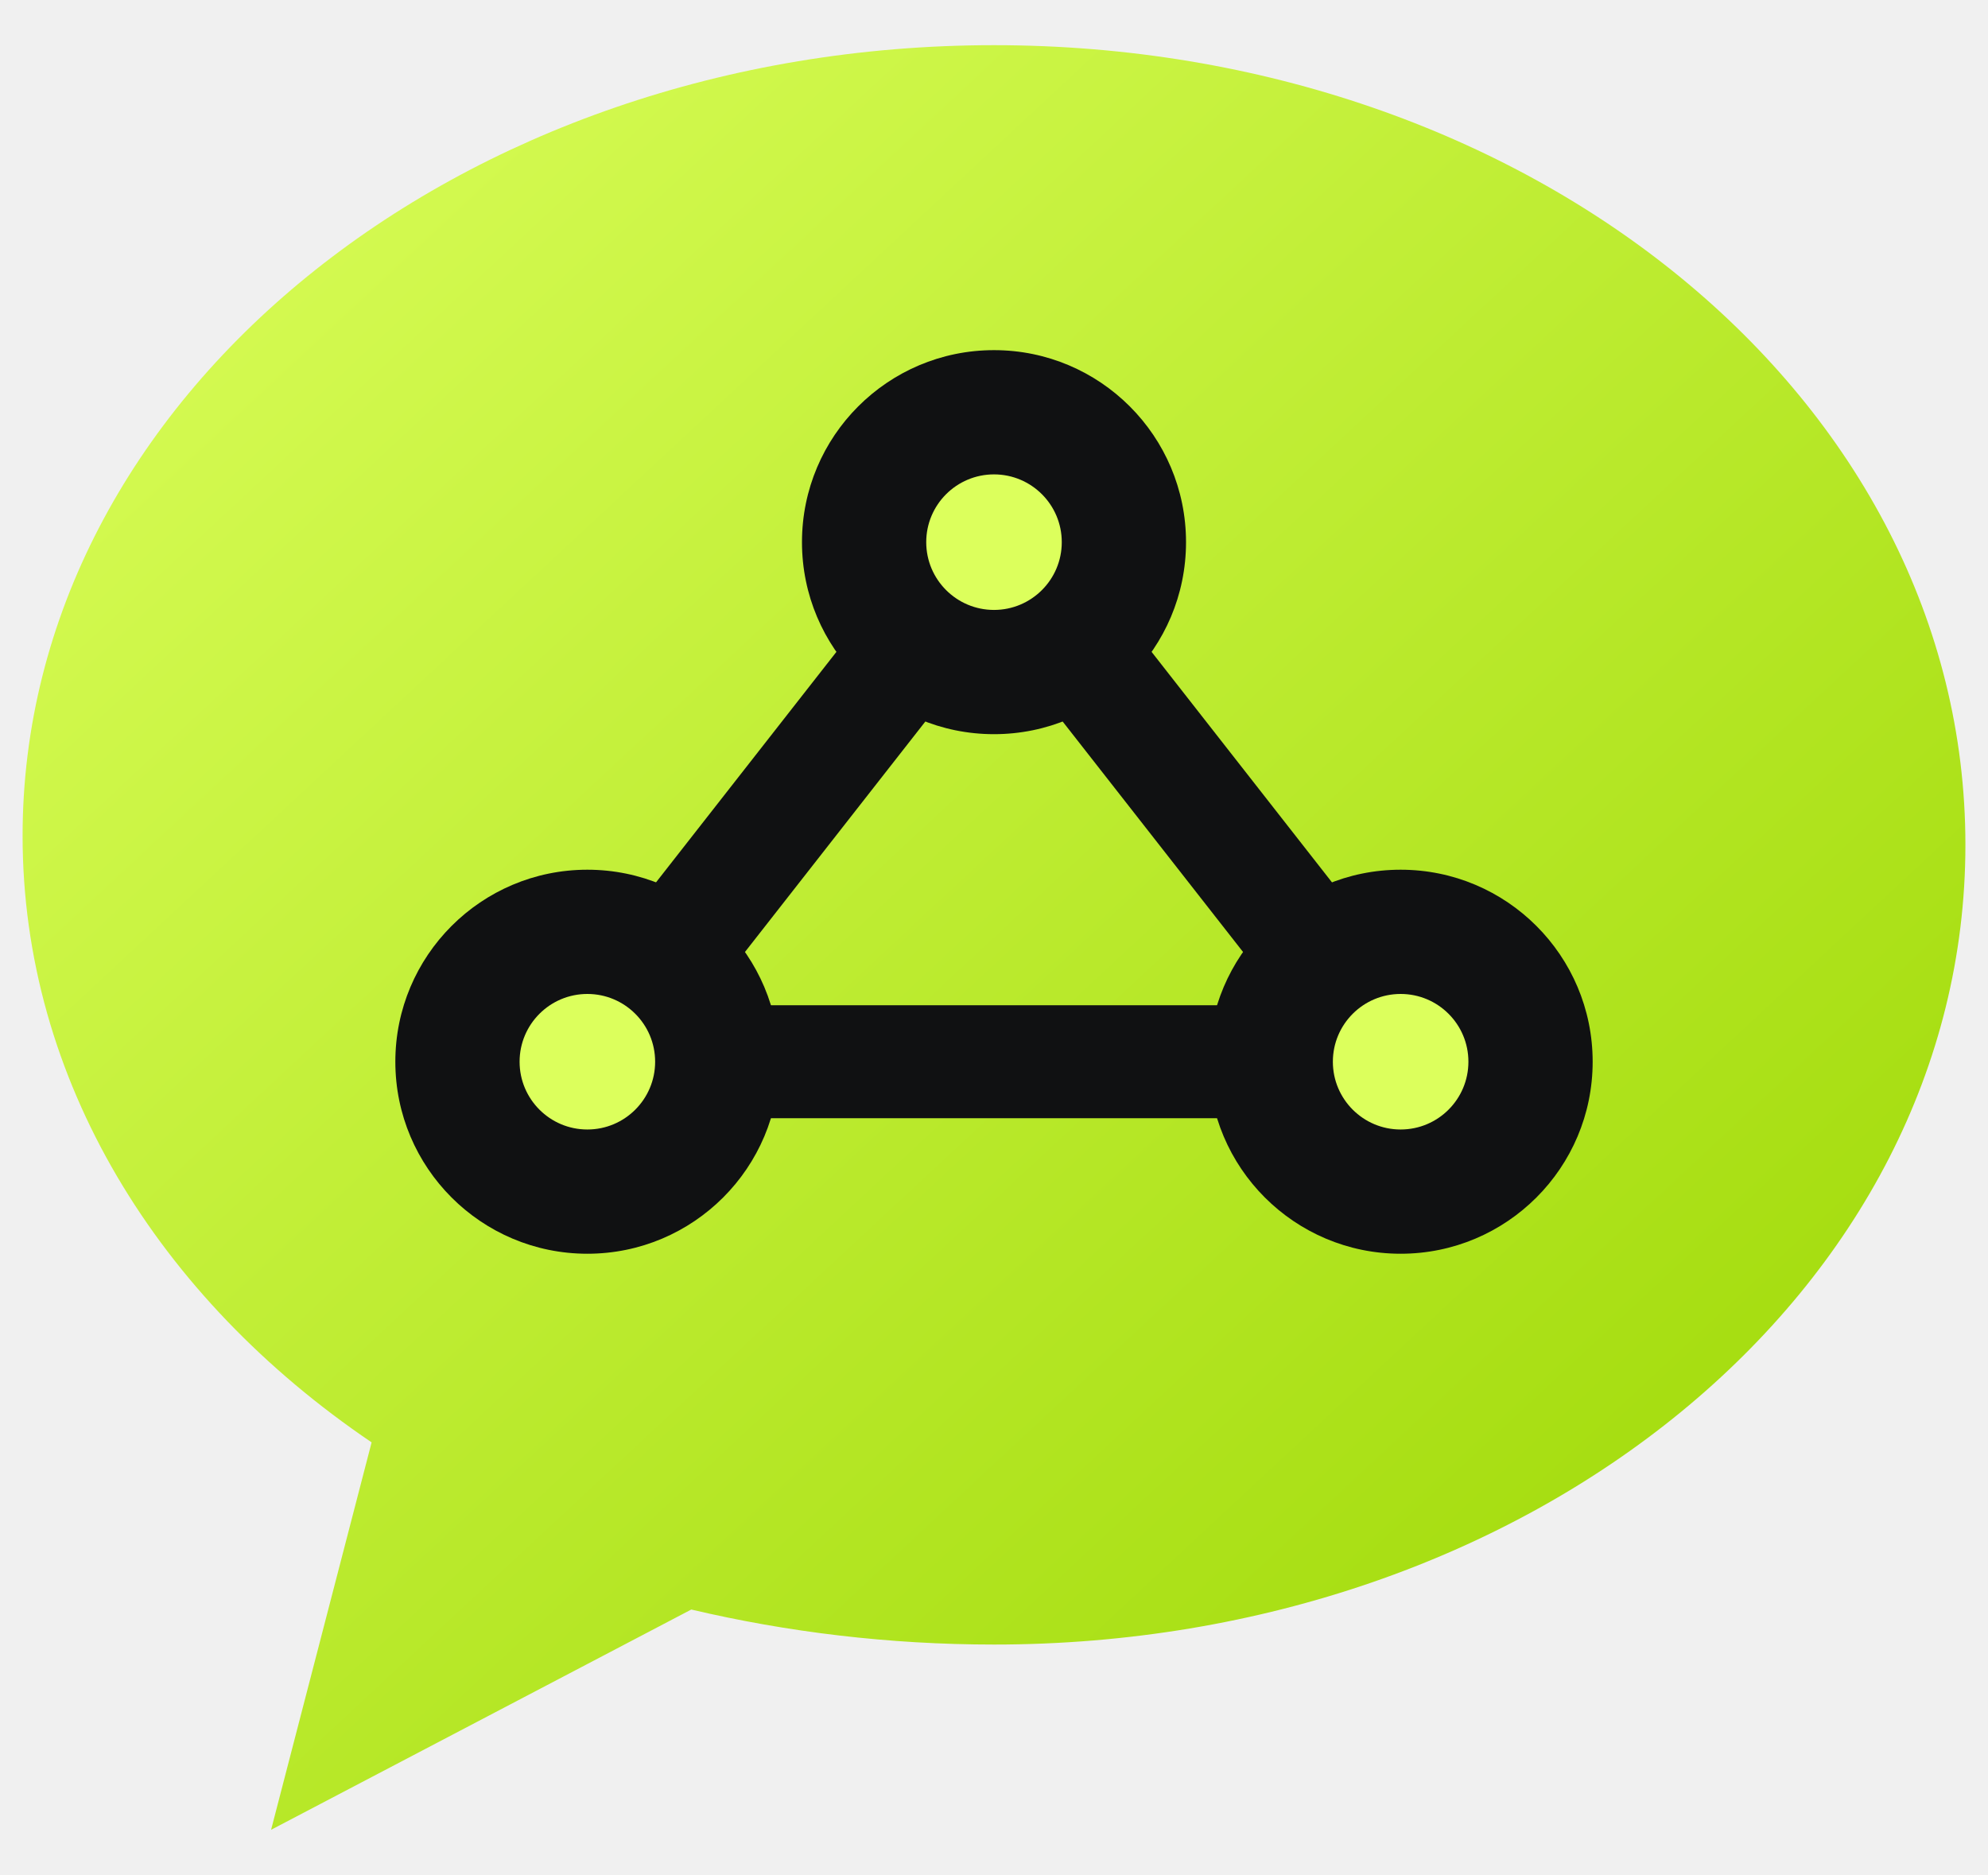
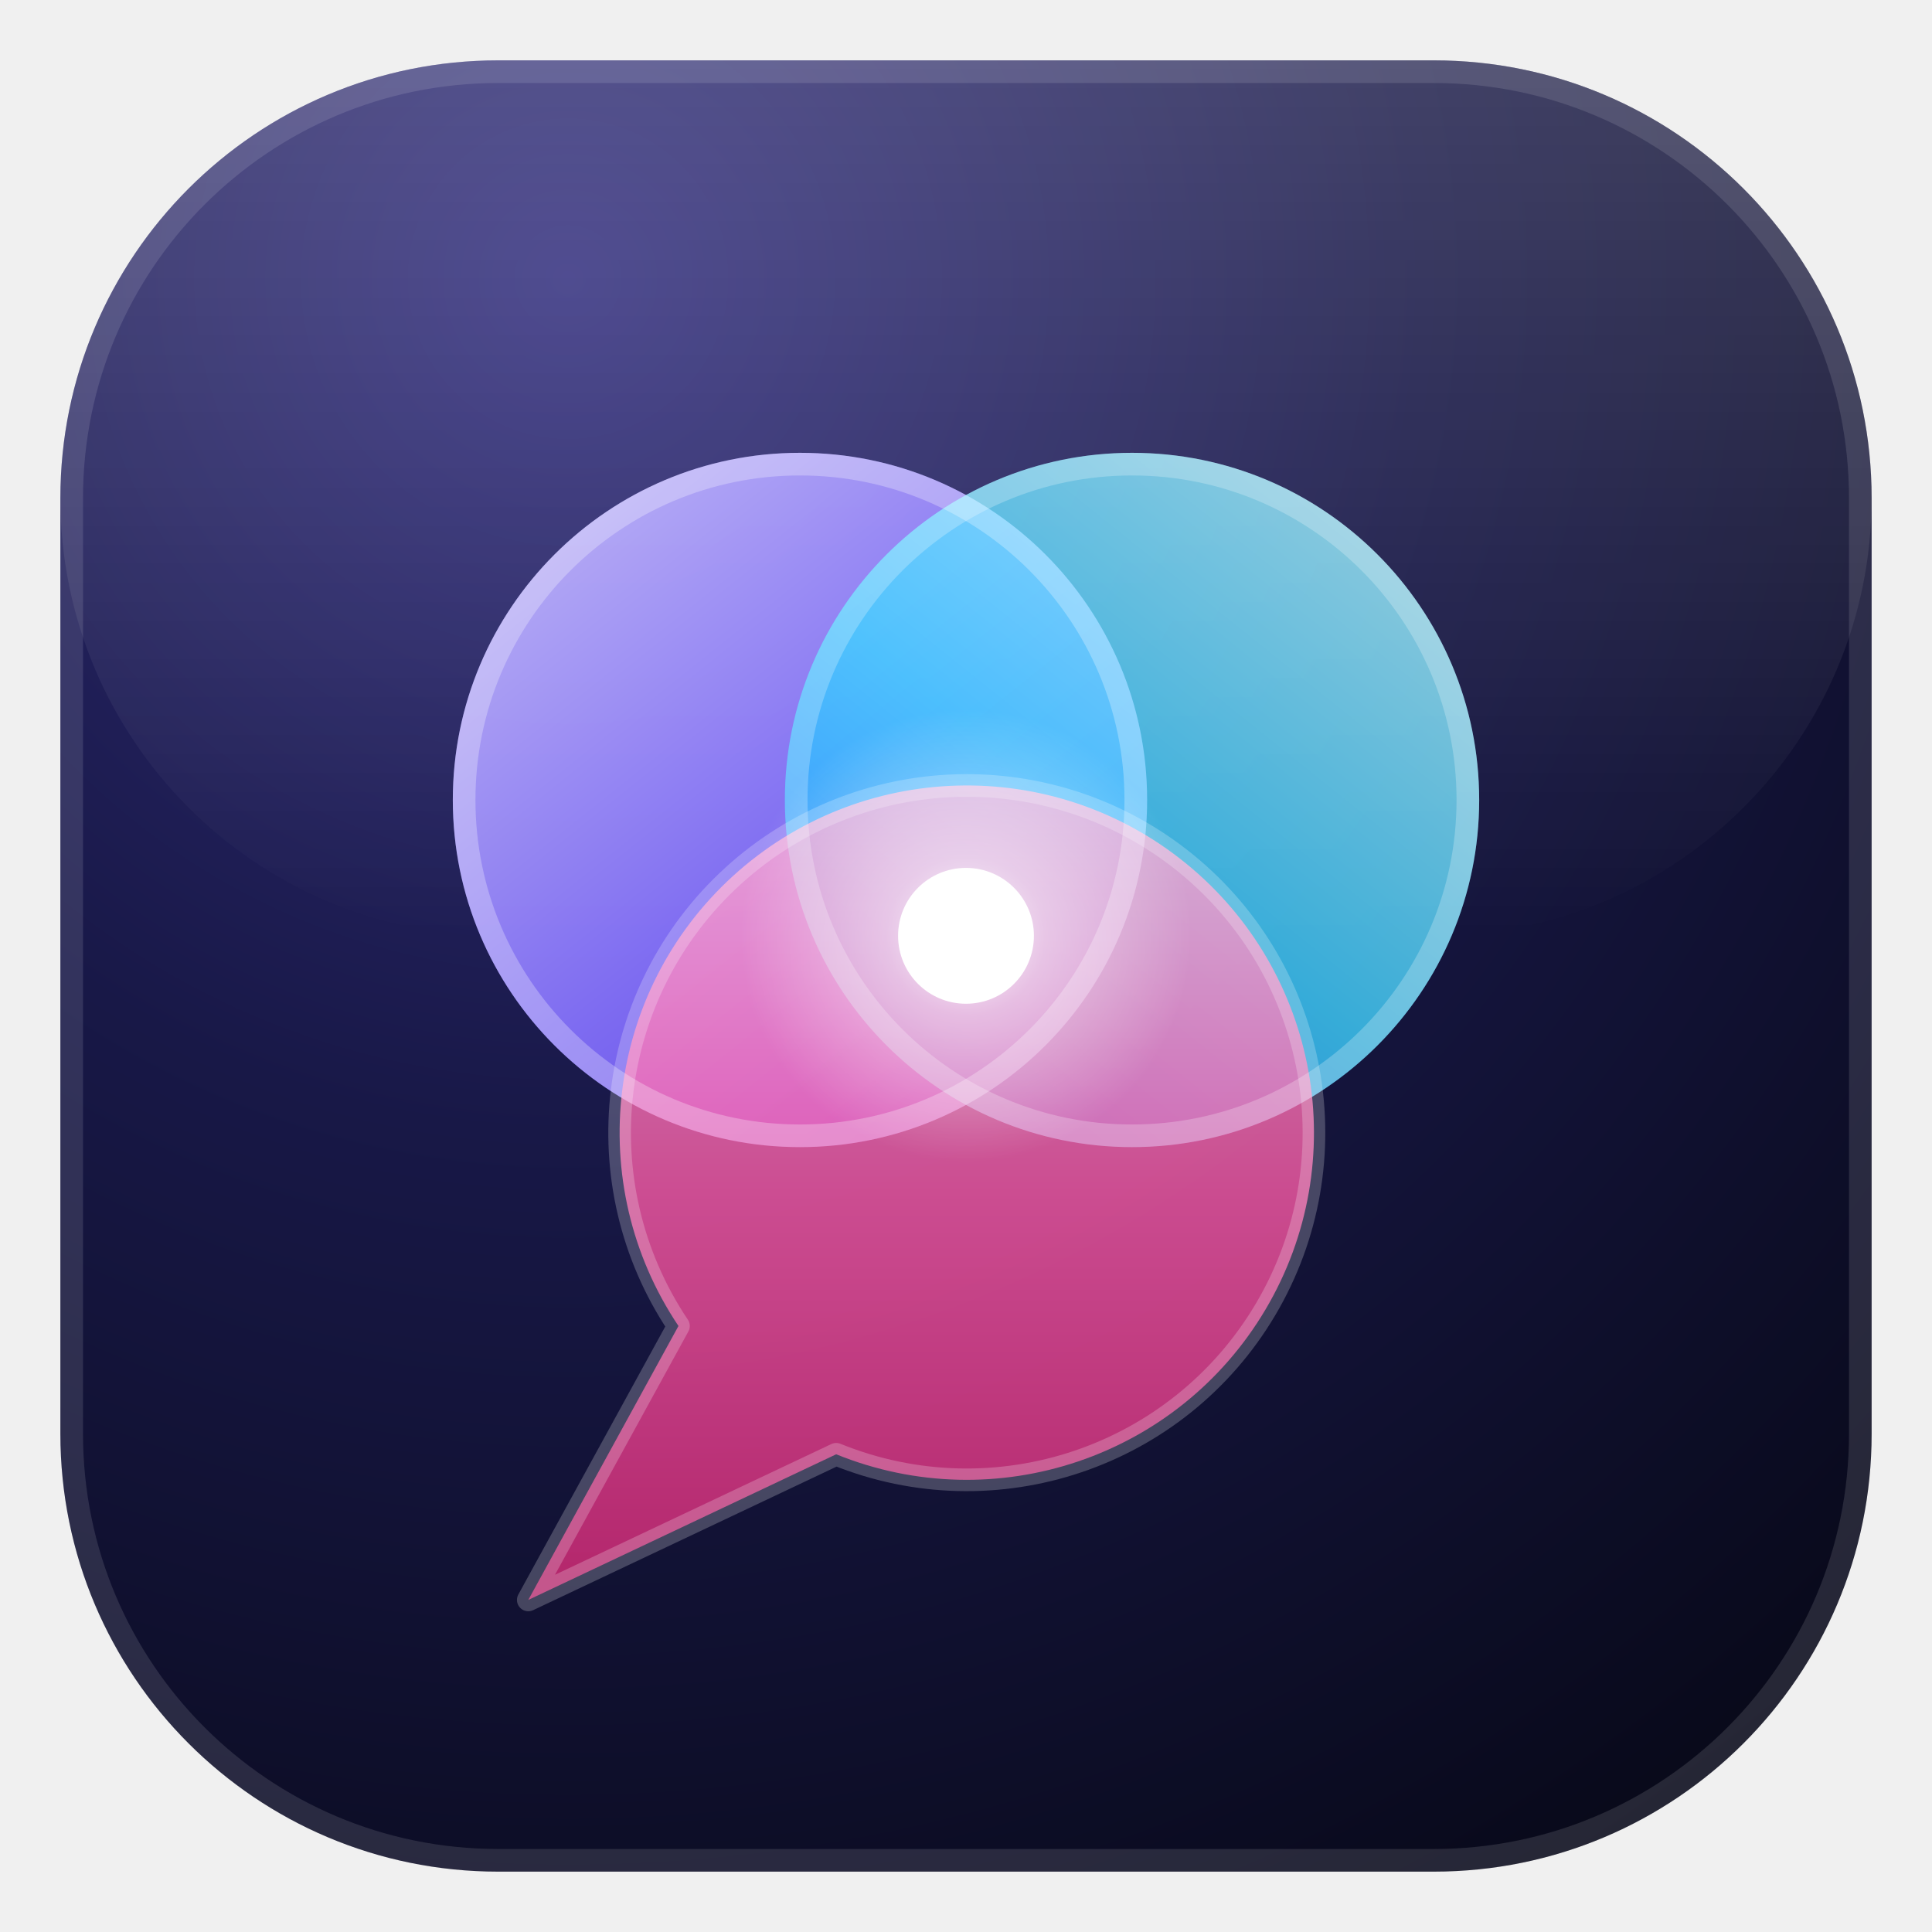
- <svg xmlns="http://www.w3.org/2000/svg" viewBox="40 44 176 166" width="176" height="166">
+ <svg xmlns="http://www.w3.org/2000/svg" viewBox="0 0 256 256" width="256" height="256">
  <defs>
-     <linearGradient id="lime" x1="0" y1="0" x2="1" y2="1">
-       <stop offset="0" stop-color="#dcff5c" />
-       <stop offset="1" stop-color="#9ad600" />
+     <radialGradient id="tile" cx="0.28" cy="0.12" r="1.05">
+       <stop offset="0" stop-color="#34307f" />
+       <stop offset="0.45" stop-color="#181847" />
+       <stop offset="1" stop-color="#080919" />
+     </radialGradient>
+     <linearGradient id="gloss" x1="0" y1="0" x2="0" y2="1">
+       <stop offset="0" stop-color="#ffffff" stop-opacity="0.18" />
+       <stop offset="1" stop-color="#ffffff" stop-opacity="0" />
    </linearGradient>
+     <linearGradient id="v" x1="0.1" y1="0" x2="0.9" y2="1">
+       <stop offset="0" stop-color="#c9c0ff" />
+       <stop offset="0.55" stop-color="#8672ff" />
+       <stop offset="1" stop-color="#5a3cf0" />
+     </linearGradient>
+     <linearGradient id="c" x1="0.9" y1="0" x2="0.1" y2="1">
+       <stop offset="0" stop-color="#b4f6ff" />
+       <stop offset="0.55" stop-color="#3fd2ff" />
+       <stop offset="1" stop-color="#1a8cff" />
+     </linearGradient>
+     <linearGradient id="m" x1="0.5" y1="0" x2="0.5" y2="1">
+       <stop offset="0" stop-color="#ffb3d9" />
+       <stop offset="0.5" stop-color="#ff5ca8" />
+       <stop offset="1" stop-color="#e02a7a" />
+     </linearGradient>
+     <radialGradient id="glow" cx="0.5" cy="0.5" r="0.5">
+       <stop offset="0" stop-color="#ffffff" stop-opacity="0.95" />
+       <stop offset="0.35" stop-color="#ffffff" stop-opacity="0.45" />
+       <stop offset="1" stop-color="#ffffff" stop-opacity="0" />
+     </radialGradient>
  </defs>
-   <path d="M128 48c-47.5 0-86 31.3-86 70 0 21.6 12 40.9 30.9 53.7L64 206l37.2-19.5c8.5 2 17.5 3.1 26.8 3.1 47.5 0 86-31.3 86-70.8S175.5 48 128 48z" fill="url(#lime)" />
-   <g stroke="#101112" stroke-width="10" stroke-linecap="round">
-     <line x1="92" y1="138" x2="128" y2="92" />
-     <line x1="128" y1="92" x2="164" y2="138" />
-     <line x1="92" y1="138" x2="164" y2="138" />
-   </g>
-   <g fill="#101112">
-     <circle cx="128" cy="92" r="17" />
-     <circle cx="92" cy="138" r="17" />
-     <circle cx="164" cy="138" r="17" />
-   </g>
-   <g fill="#dcff5c">
-     <circle cx="128" cy="92" r="6" />
-     <circle cx="92" cy="138" r="6" />
-     <circle cx="164" cy="138" r="6" />
-   </g>
+   <rect x="8" y="8" width="240" height="240" rx="58" fill="url(#tile)" />
+   <rect x="8" y="8" width="240" height="116" rx="58" fill="url(#gloss)" />
+   <rect x="9.5" y="9.5" width="237" height="237" rx="56.5" fill="none" stroke="#ffffff" stroke-opacity="0.12" stroke-width="3" />
+   <circle cx="106" cy="106" r="46" fill="url(#v)" fill-opacity="0.92" />
+   <circle cx="150" cy="106" r="46" fill="url(#c)" fill-opacity="0.80" />
+   <path d="M110.8 192.7 A46 46 0 1 0 89.9 175.7 L70 212 Z" fill="url(#m)" fill-opacity="0.78" />
+   <circle cx="106" cy="106" r="44.5" fill="none" stroke="#ffffff" stroke-opacity="0.28" stroke-width="3" />
+   <circle cx="150" cy="106" r="44.5" fill="none" stroke="#ffffff" stroke-opacity="0.24" stroke-width="3" />
+   <path d="M110.8 192.7 A46 46 0 1 0 89.9 175.7 L70 212 Z" fill="none" stroke="#ffffff" stroke-opacity="0.22" stroke-width="3" stroke-linejoin="round" />
+   <circle cx="128" cy="124" r="30" fill="url(#glow)" />
+   <circle cx="128" cy="124" r="9" fill="#ffffff" />
</svg>
